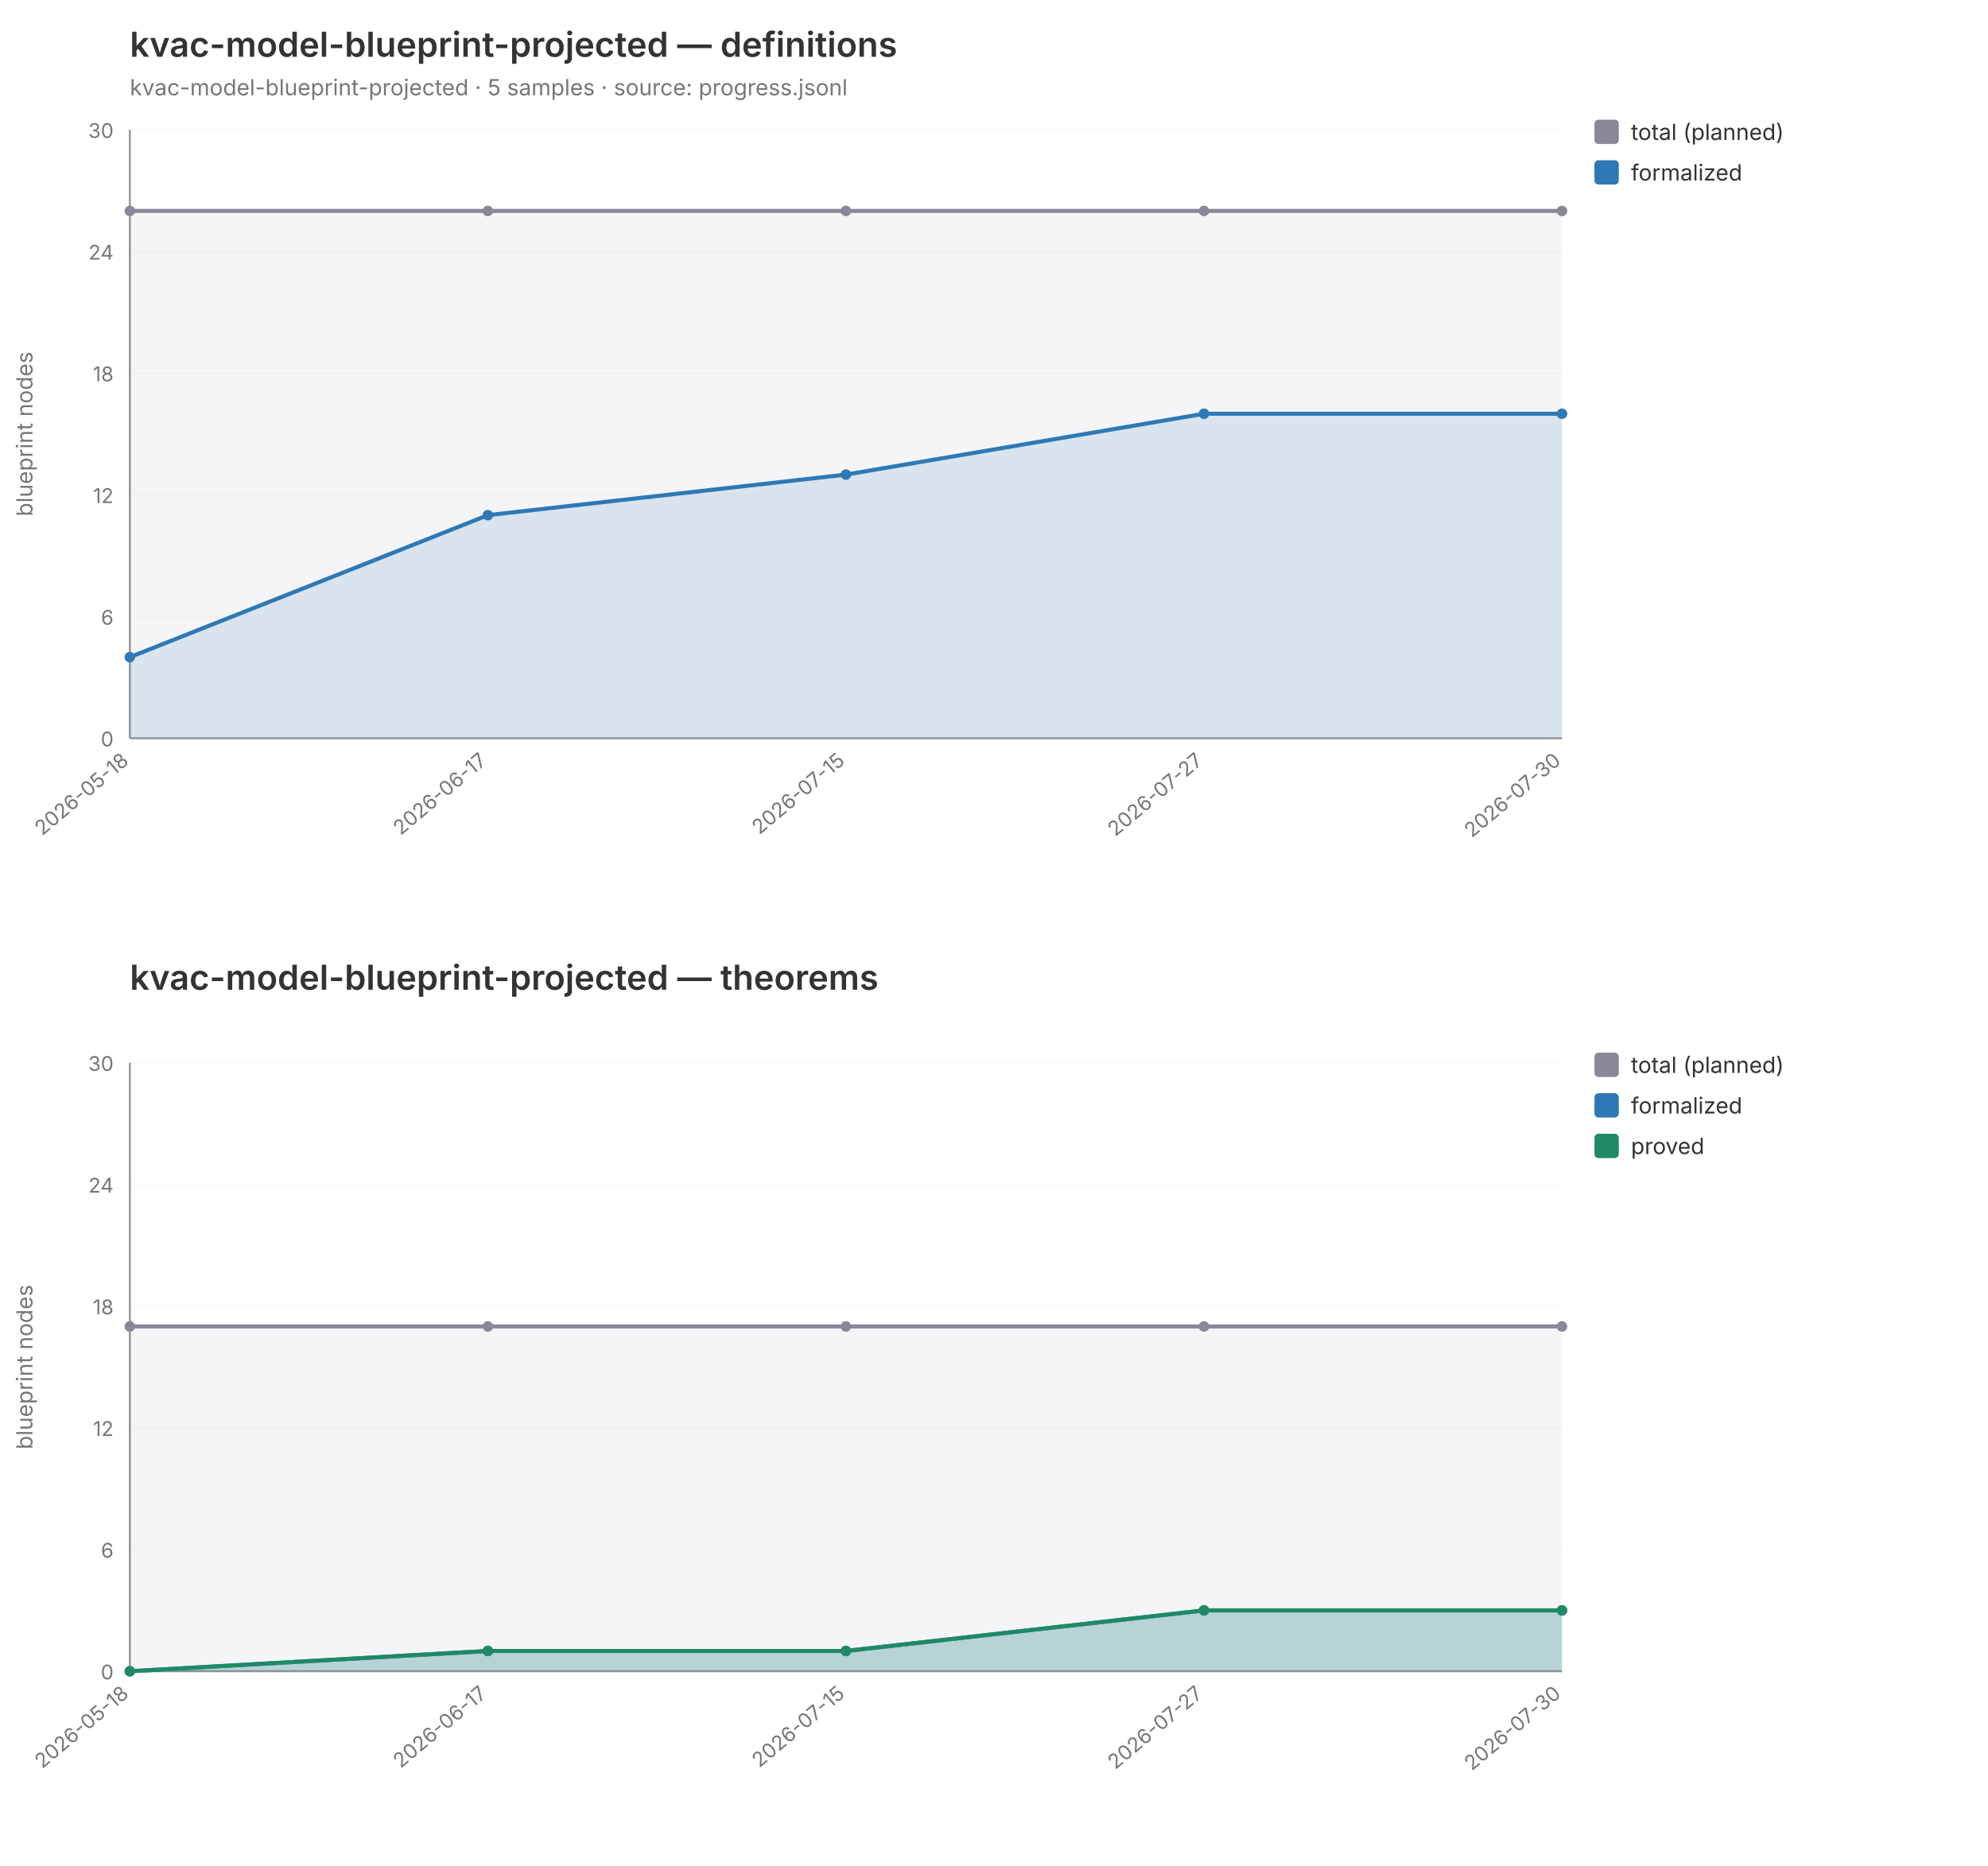
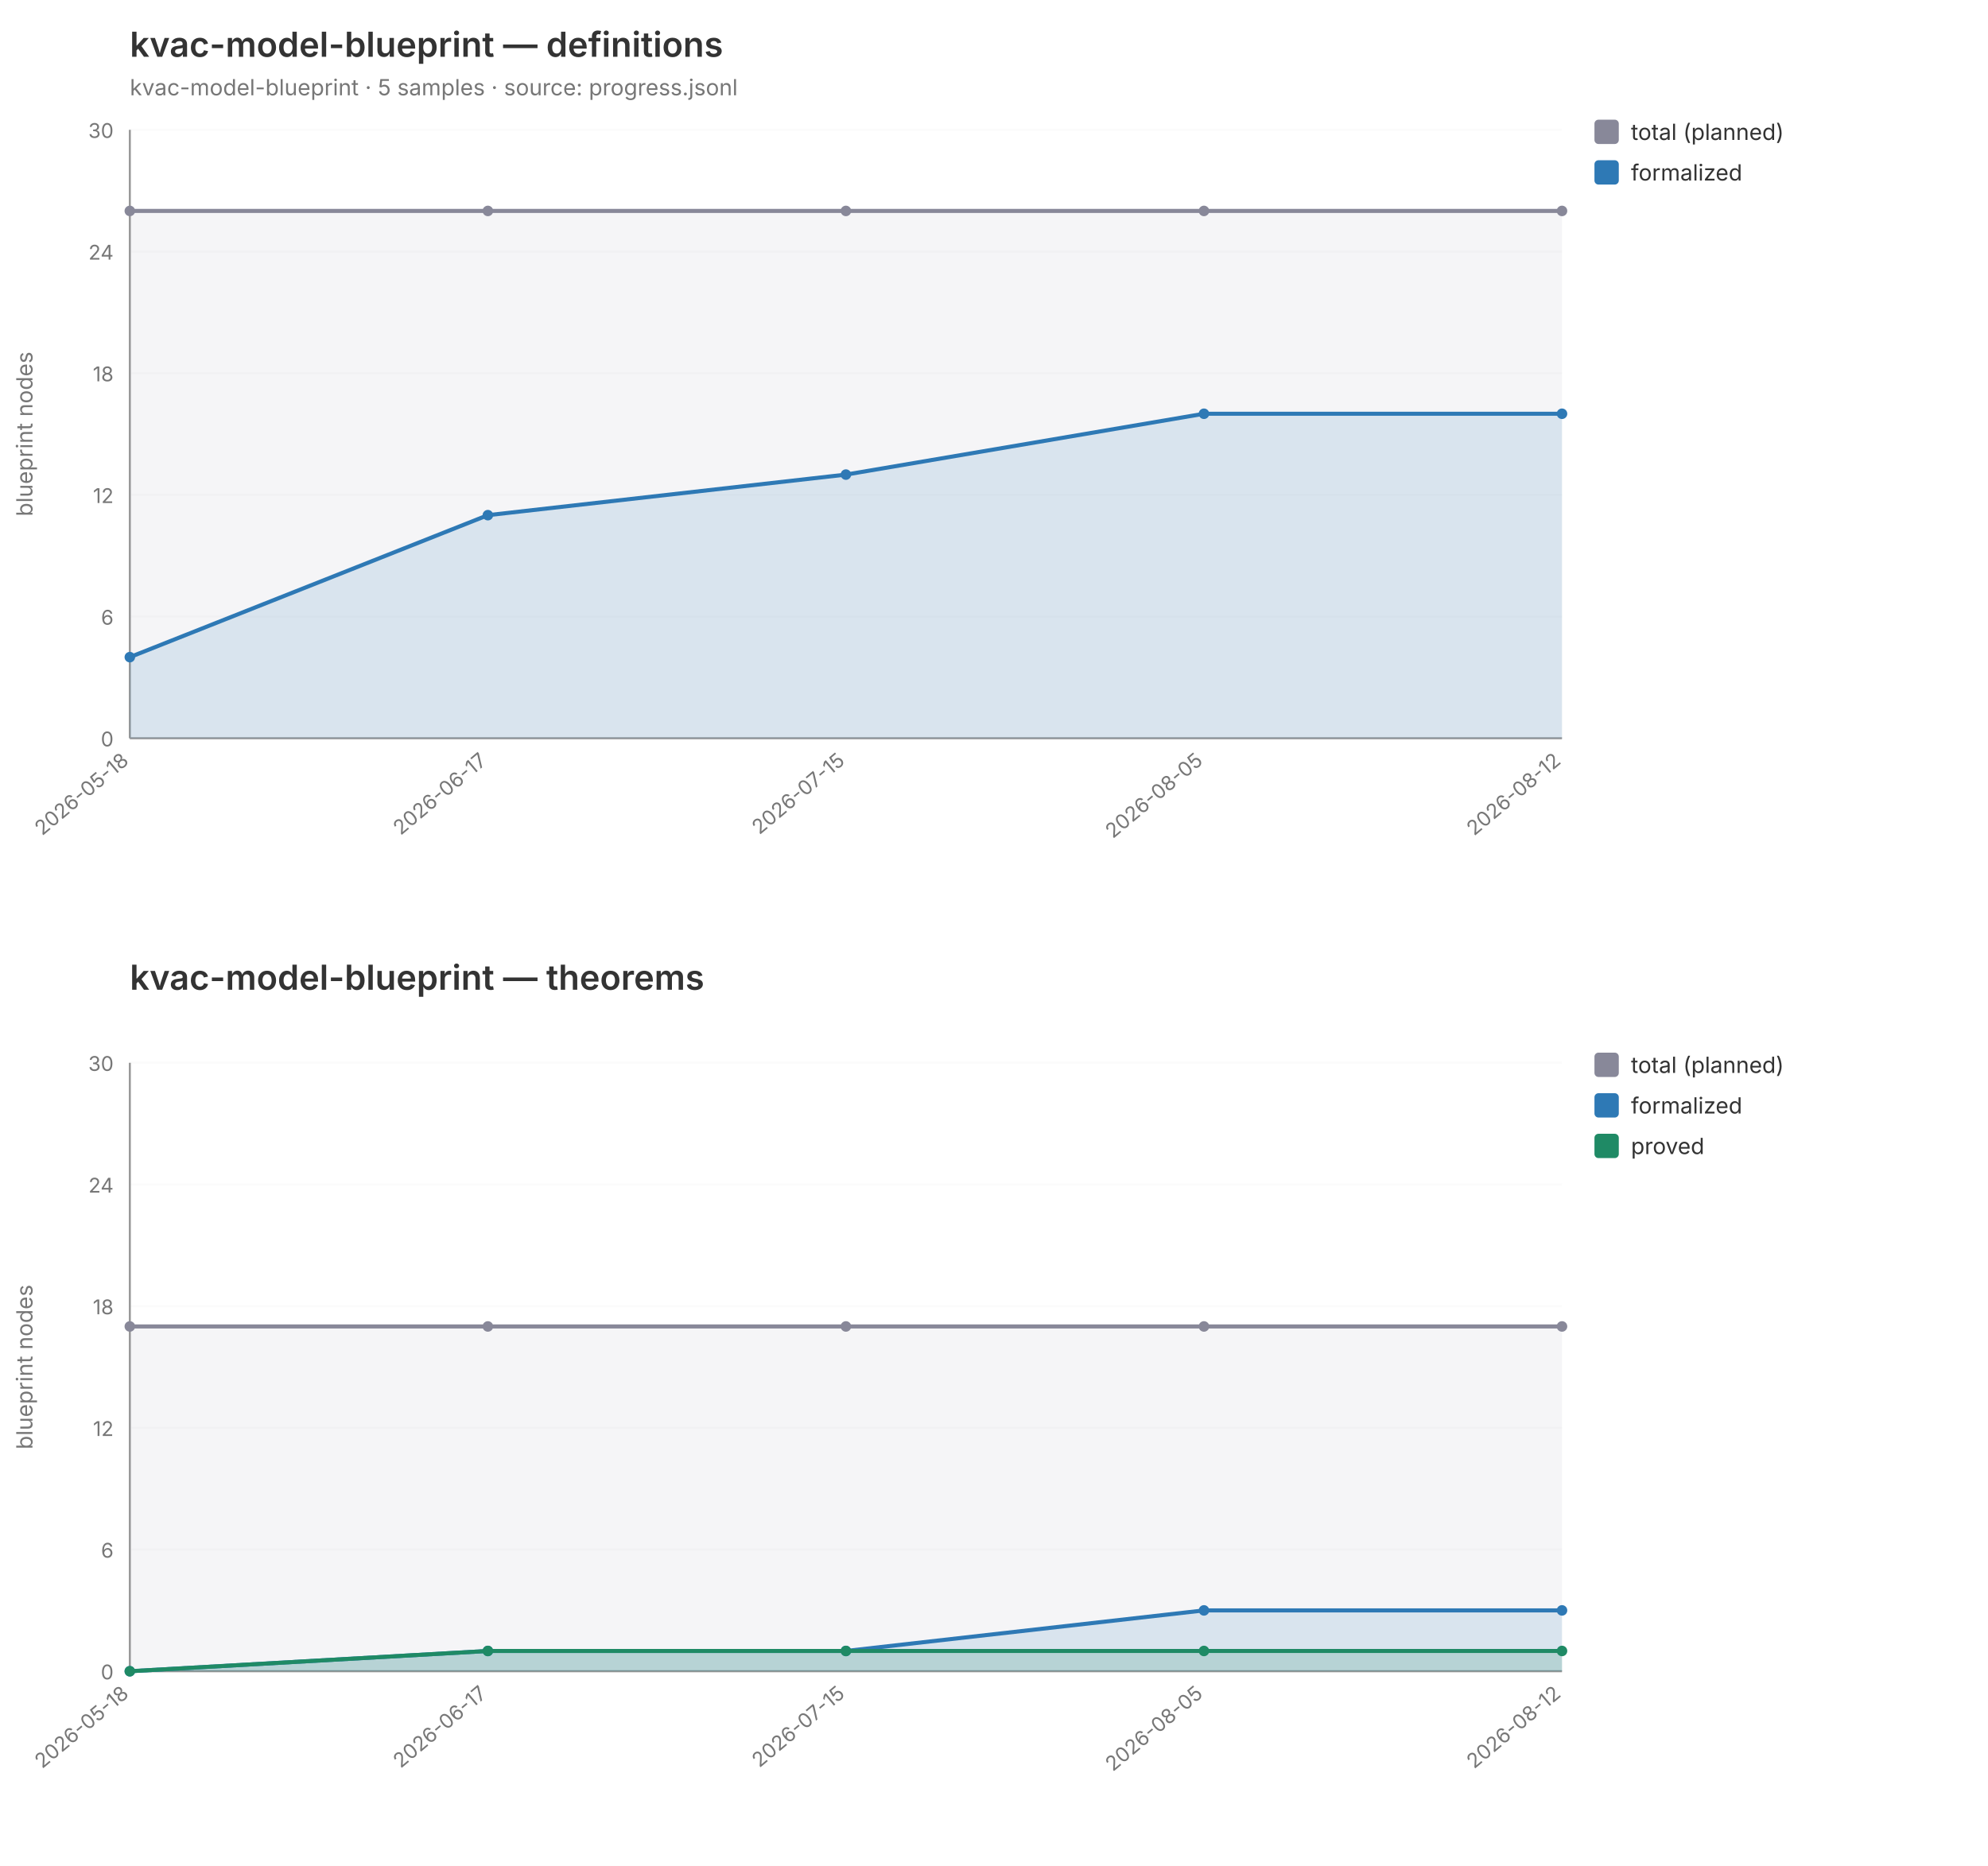
<svg xmlns="http://www.w3.org/2000/svg" width="980" height="920" viewBox="0 0 980 920" font-family="system-ui, -apple-system, Segoe UI, sans-serif">
  <rect width="980" height="920" fill="#FFFFFF" />
  <svg x="0" y="0.0" width="980" height="460" viewBox="0 0 980 460">
-     <text x="64" y="28" font-size="17" font-weight="600" fill="#333333">kvac-model-blueprint-projected — definitions</text>
-     <text x="64" y="47" font-size="11" fill="#777777">kvac-model-blueprint-projected · 5 samples · source: progress.jsonl</text>
+     <text x="64" y="28" font-size="17" font-weight="600" fill="#333333">kvac-model-blueprint — definitions</text>
+     <text x="64" y="47" font-size="11" fill="#777777">kvac-model-blueprint · 5 samples · source: progress.jsonl</text>
    <line x1="64" y1="364.0" x2="770" y2="364.0" stroke="#E4E4E422" />
    <text x="56" y="368.0" font-size="10" text-anchor="end" fill="#777777">0</text>
    <line x1="64" y1="304.0" x2="770" y2="304.0" stroke="#E4E4E422" />
    <text x="56" y="308.0" font-size="10" text-anchor="end" fill="#777777">6</text>
    <line x1="64" y1="244.0" x2="770" y2="244.0" stroke="#E4E4E422" />
    <text x="56" y="248.0" font-size="10" text-anchor="end" fill="#777777">12</text>
    <line x1="64" y1="184.0" x2="770" y2="184.0" stroke="#E4E4E422" />
    <text x="56" y="188.0" font-size="10" text-anchor="end" fill="#777777">18</text>
    <line x1="64" y1="124.0" x2="770" y2="124.0" stroke="#E4E4E422" />
    <text x="56" y="128.0" font-size="10" text-anchor="end" fill="#777777">24</text>
    <line x1="64" y1="64.0" x2="770" y2="64.0" stroke="#E4E4E422" />
    <text x="56" y="68.0" font-size="10" text-anchor="end" fill="#777777">30</text>
    <line x1="64" y1="64" x2="64" y2="364" stroke="#999999" />
    <line x1="64" y1="364" x2="770" y2="364" stroke="#999999" />
    <text x="16" y="214.0" font-size="11" fill="#777777" text-anchor="middle" transform="rotate(-90 16 214.0)">blueprint nodes</text>
    <text x="64.0" y="376.0" font-size="10" fill="#777777" text-anchor="end" transform="rotate(-40 64.0 376.0)">2026-05-18</text>
    <text x="240.5" y="376.0" font-size="10" fill="#777777" text-anchor="end" transform="rotate(-40 240.5 376.0)">2026-06-17</text>
    <text x="417.0" y="376.0" font-size="10" fill="#777777" text-anchor="end" transform="rotate(-40 417.0 376.0)">2026-07-15</text>
-     <text x="593.5" y="376.0" font-size="10" fill="#777777" text-anchor="end" transform="rotate(-40 593.5 376.0)">2026-07-27</text>
-     <text x="770.0" y="376.0" font-size="10" fill="#777777" text-anchor="end" transform="rotate(-40 770.0 376.0)">2026-07-30</text>
+     <text x="593.5" y="376.0" font-size="10" fill="#777777" text-anchor="end" transform="rotate(-40 593.5 376.0)">2026-08-05</text>
+     <text x="770.0" y="376.0" font-size="10" fill="#777777" text-anchor="end" transform="rotate(-40 770.0 376.0)">2026-08-12</text>
    <polygon points="64.0,104.0 240.5,104.0 417.0,104.0 593.5,104.0 770.0,104.0 770.0,364.0 64.0,364.0" fill="#888899" fill-opacity="0.08" stroke="none" />
    <polygon points="64.0,324.0 240.5,254.0 417.0,234.0 593.5,204.0 770.0,204.0 770.0,364.0 64.0,364.0" fill="#2E79B5" fill-opacity="0.14" stroke="none" />
    <polyline points="64.0,104.0 240.5,104.0 417.0,104.0 593.5,104.0 770.0,104.0" fill="none" stroke="#888899" stroke-width="2.0" stroke-linejoin="round" />
    <circle cx="64.0" cy="104.0" r="2.6" fill="#888899" />
    <circle cx="240.5" cy="104.0" r="2.6" fill="#888899" />
    <circle cx="417.0" cy="104.0" r="2.6" fill="#888899" />
    <circle cx="593.5" cy="104.0" r="2.6" fill="#888899" />
    <circle cx="770.0" cy="104.0" r="2.6" fill="#888899" />
    <polyline points="64.0,324.0 240.5,254.0 417.0,234.0 593.5,204.0 770.0,204.0" fill="none" stroke="#2E79B5" stroke-width="2.0" stroke-linejoin="round" />
    <circle cx="64.0" cy="324.0" r="2.6" fill="#2E79B5" />
    <circle cx="240.5" cy="254.0" r="2.6" fill="#2E79B5" />
    <circle cx="417.0" cy="234.0" r="2.6" fill="#2E79B5" />
    <circle cx="593.5" cy="204.0" r="2.6" fill="#2E79B5" />
    <circle cx="770.0" cy="204.0" r="2.6" fill="#2E79B5" />
    <rect x="786" y="59" width="12" height="12" rx="2" fill="#888899" />
    <text x="804" y="69" font-size="11" fill="#333333">total (planned)</text>
    <rect x="786" y="79" width="12" height="12" rx="2" fill="#2E79B5" />
    <text x="804" y="89" font-size="11" fill="#333333">formalized</text>
  </svg>
  <svg x="0" y="460.0" width="980" height="460" viewBox="0 0 980 460">
-     <text x="64" y="28" font-size="17" font-weight="600" fill="#333333">kvac-model-blueprint-projected — theorems</text>
+     <text x="64" y="28" font-size="17" font-weight="600" fill="#333333">kvac-model-blueprint — theorems</text>
    <line x1="64" y1="364.0" x2="770" y2="364.0" stroke="#E4E4E422" />
    <text x="56" y="368.0" font-size="10" text-anchor="end" fill="#777777">0</text>
    <line x1="64" y1="304.0" x2="770" y2="304.0" stroke="#E4E4E422" />
    <text x="56" y="308.0" font-size="10" text-anchor="end" fill="#777777">6</text>
    <line x1="64" y1="244.0" x2="770" y2="244.0" stroke="#E4E4E422" />
    <text x="56" y="248.0" font-size="10" text-anchor="end" fill="#777777">12</text>
    <line x1="64" y1="184.0" x2="770" y2="184.0" stroke="#E4E4E422" />
    <text x="56" y="188.0" font-size="10" text-anchor="end" fill="#777777">18</text>
    <line x1="64" y1="124.0" x2="770" y2="124.0" stroke="#E4E4E422" />
    <text x="56" y="128.0" font-size="10" text-anchor="end" fill="#777777">24</text>
    <line x1="64" y1="64.0" x2="770" y2="64.0" stroke="#E4E4E422" />
    <text x="56" y="68.0" font-size="10" text-anchor="end" fill="#777777">30</text>
    <line x1="64" y1="64" x2="64" y2="364" stroke="#999999" />
    <line x1="64" y1="364" x2="770" y2="364" stroke="#999999" />
    <text x="16" y="214.0" font-size="11" fill="#777777" text-anchor="middle" transform="rotate(-90 16 214.0)">blueprint nodes</text>
    <text x="64.0" y="376.0" font-size="10" fill="#777777" text-anchor="end" transform="rotate(-40 64.0 376.0)">2026-05-18</text>
    <text x="240.5" y="376.0" font-size="10" fill="#777777" text-anchor="end" transform="rotate(-40 240.5 376.0)">2026-06-17</text>
    <text x="417.0" y="376.0" font-size="10" fill="#777777" text-anchor="end" transform="rotate(-40 417.0 376.0)">2026-07-15</text>
-     <text x="593.5" y="376.0" font-size="10" fill="#777777" text-anchor="end" transform="rotate(-40 593.5 376.0)">2026-07-27</text>
-     <text x="770.0" y="376.0" font-size="10" fill="#777777" text-anchor="end" transform="rotate(-40 770.0 376.0)">2026-07-30</text>
+     <text x="593.5" y="376.0" font-size="10" fill="#777777" text-anchor="end" transform="rotate(-40 593.5 376.0)">2026-08-05</text>
+     <text x="770.0" y="376.0" font-size="10" fill="#777777" text-anchor="end" transform="rotate(-40 770.0 376.0)">2026-08-12</text>
    <polygon points="64.0,194.0 240.5,194.0 417.0,194.0 593.5,194.0 770.0,194.0 770.0,364.0 64.0,364.0" fill="#888899" fill-opacity="0.08" stroke="none" />
    <polygon points="64.0,364.0 240.5,354.0 417.0,354.0 593.5,334.0 770.0,334.0 770.0,364.0 64.0,364.0" fill="#2E79B5" fill-opacity="0.14" stroke="none" />
-     <polygon points="64.0,364.0 240.5,354.0 417.0,354.0 593.5,334.0 770.0,334.0 770.0,364.0 64.0,364.0" fill="#1F8A65" fill-opacity="0.18" stroke="none" />
+     <polygon points="64.0,364.0 240.5,354.0 417.0,354.0 593.5,354.0 770.0,354.0 770.0,364.0 64.0,364.0" fill="#1F8A65" fill-opacity="0.18" stroke="none" />
    <polyline points="64.0,194.0 240.5,194.0 417.0,194.0 593.5,194.0 770.0,194.0" fill="none" stroke="#888899" stroke-width="2.0" stroke-linejoin="round" />
    <circle cx="64.0" cy="194.0" r="2.6" fill="#888899" />
    <circle cx="240.5" cy="194.0" r="2.6" fill="#888899" />
    <circle cx="417.0" cy="194.0" r="2.6" fill="#888899" />
    <circle cx="593.5" cy="194.0" r="2.6" fill="#888899" />
    <circle cx="770.0" cy="194.0" r="2.6" fill="#888899" />
    <polyline points="64.0,364.0 240.5,354.0 417.0,354.0 593.5,334.0 770.0,334.0" fill="none" stroke="#2E79B5" stroke-width="2.0" stroke-linejoin="round" />
    <circle cx="64.0" cy="364.0" r="2.6" fill="#2E79B5" />
    <circle cx="240.5" cy="354.0" r="2.6" fill="#2E79B5" />
    <circle cx="417.0" cy="354.0" r="2.6" fill="#2E79B5" />
    <circle cx="593.5" cy="334.0" r="2.6" fill="#2E79B5" />
    <circle cx="770.0" cy="334.0" r="2.6" fill="#2E79B5" />
-     <polyline points="64.0,364.0 240.5,354.0 417.0,354.0 593.5,334.0 770.0,334.0" fill="none" stroke="#1F8A65" stroke-width="2.0" stroke-linejoin="round" />
+     <polyline points="64.0,364.0 240.5,354.0 417.0,354.0 593.5,354.0 770.0,354.0" fill="none" stroke="#1F8A65" stroke-width="2.0" stroke-linejoin="round" />
    <circle cx="64.0" cy="364.0" r="2.6" fill="#1F8A65" />
    <circle cx="240.5" cy="354.0" r="2.6" fill="#1F8A65" />
    <circle cx="417.0" cy="354.0" r="2.6" fill="#1F8A65" />
-     <circle cx="593.5" cy="334.0" r="2.6" fill="#1F8A65" />
-     <circle cx="770.0" cy="334.0" r="2.6" fill="#1F8A65" />
+     <circle cx="593.5" cy="354.0" r="2.6" fill="#1F8A65" />
+     <circle cx="770.0" cy="354.0" r="2.6" fill="#1F8A65" />
    <rect x="786" y="59" width="12" height="12" rx="2" fill="#888899" />
    <text x="804" y="69" font-size="11" fill="#333333">total (planned)</text>
    <rect x="786" y="79" width="12" height="12" rx="2" fill="#2E79B5" />
    <text x="804" y="89" font-size="11" fill="#333333">formalized</text>
    <rect x="786" y="99" width="12" height="12" rx="2" fill="#1F8A65" />
    <text x="804" y="109" font-size="11" fill="#333333">proved</text>
  </svg>
</svg>
